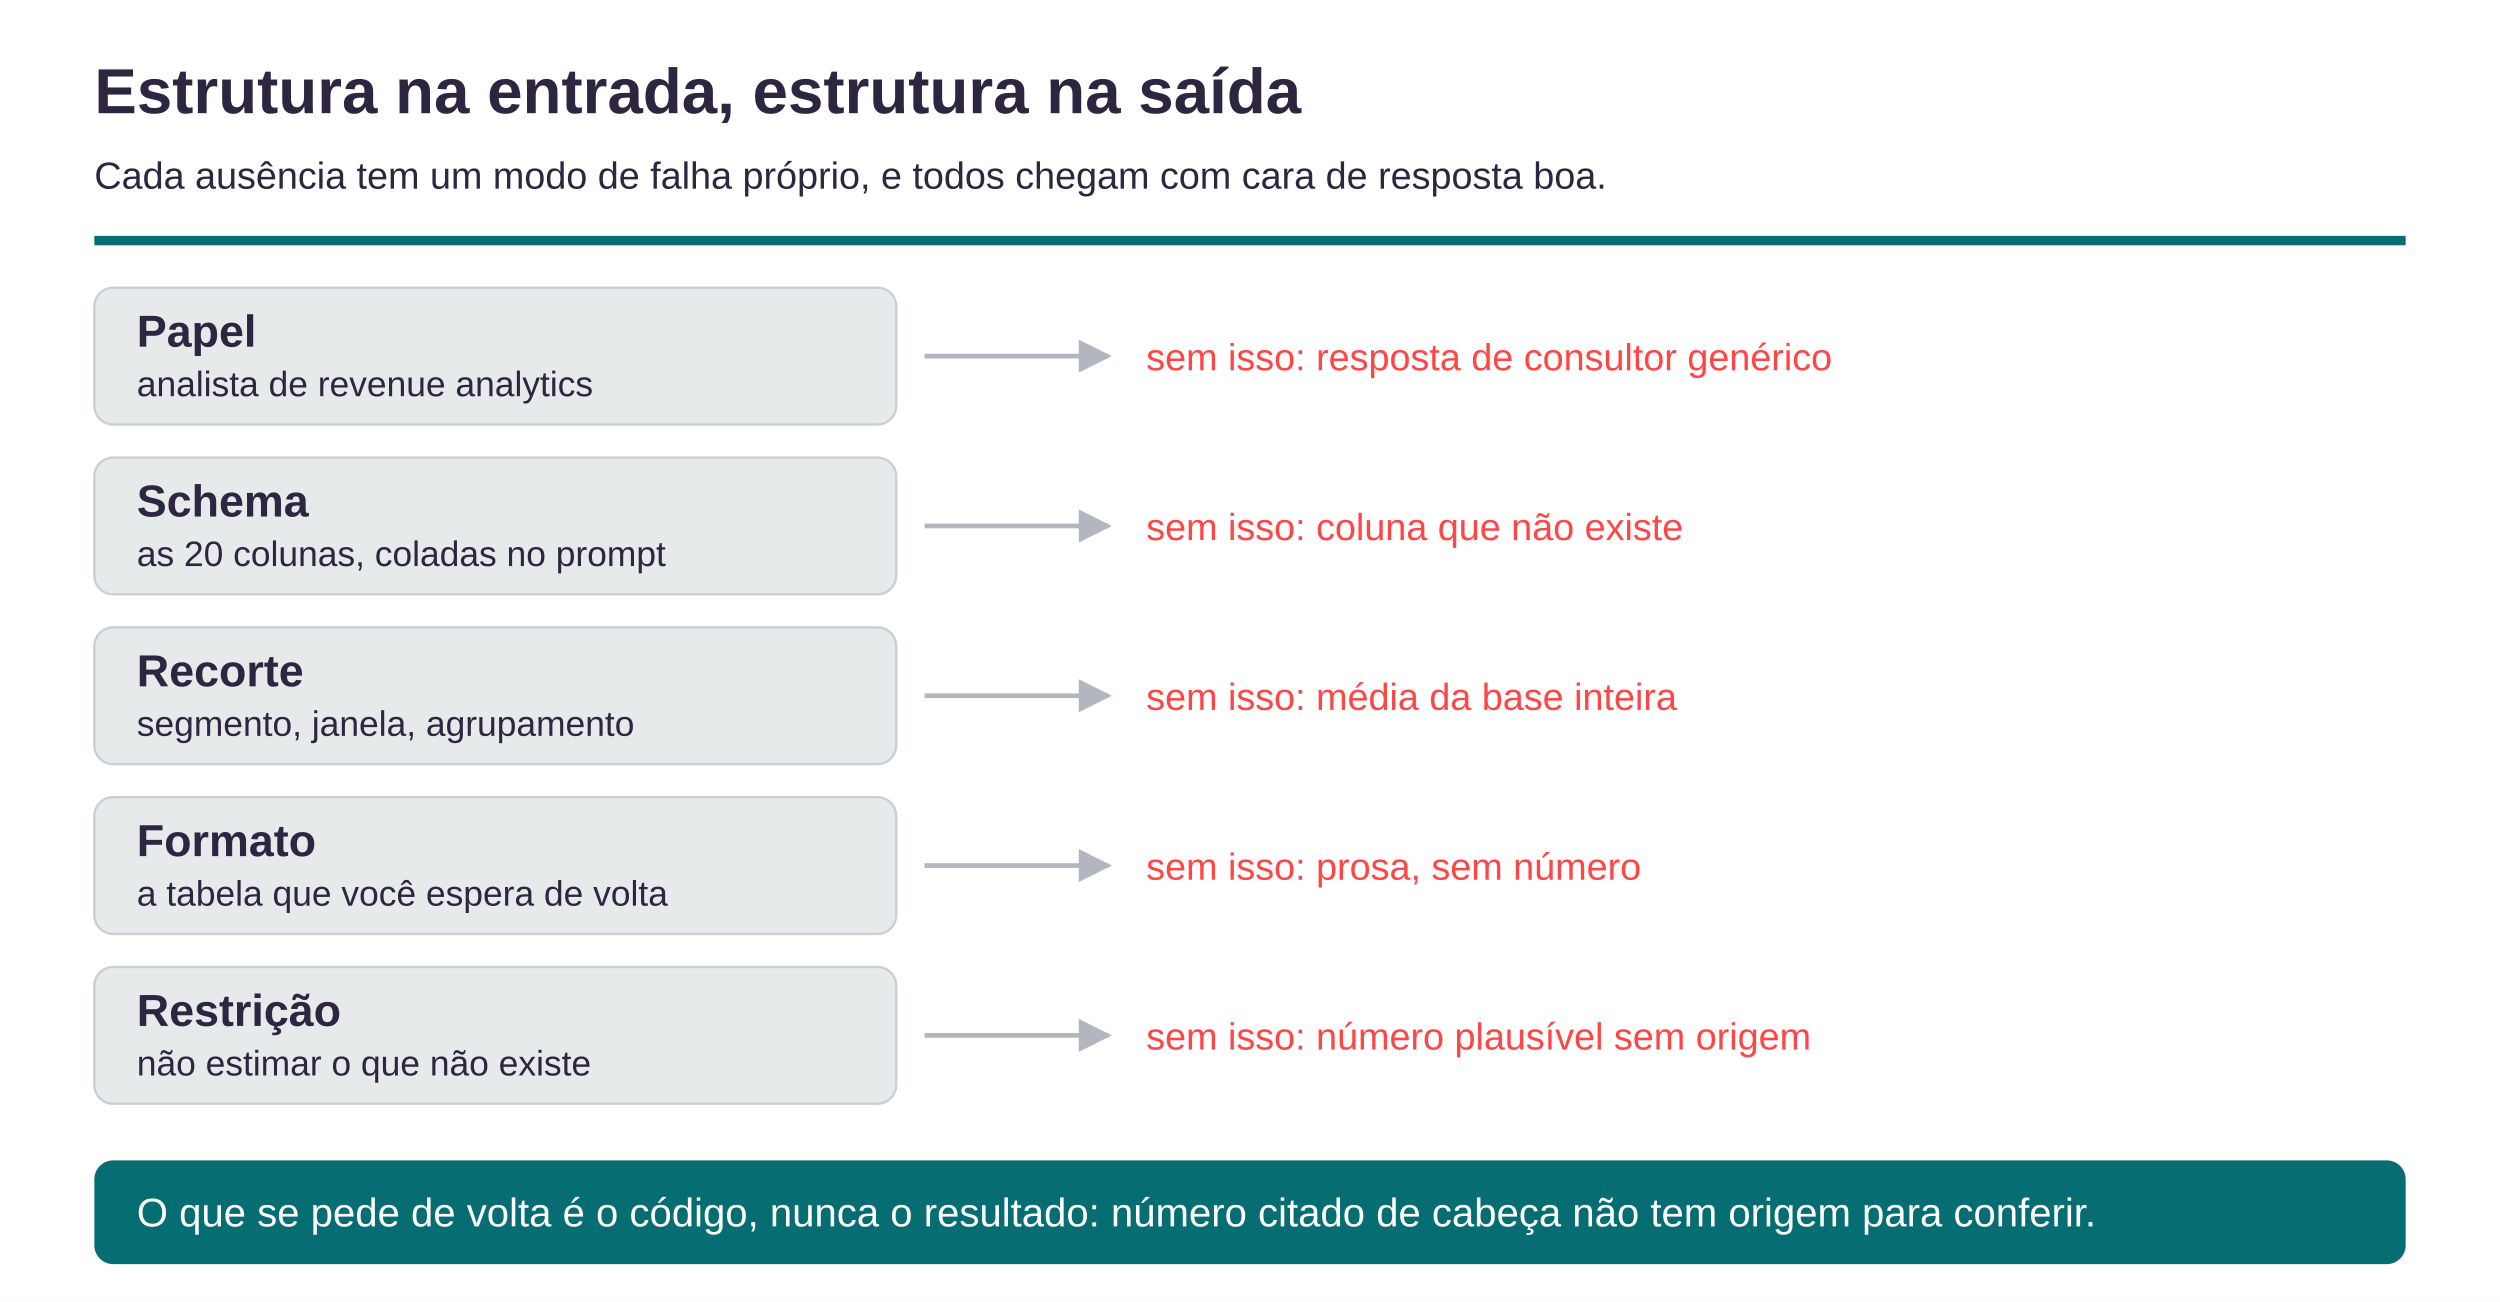
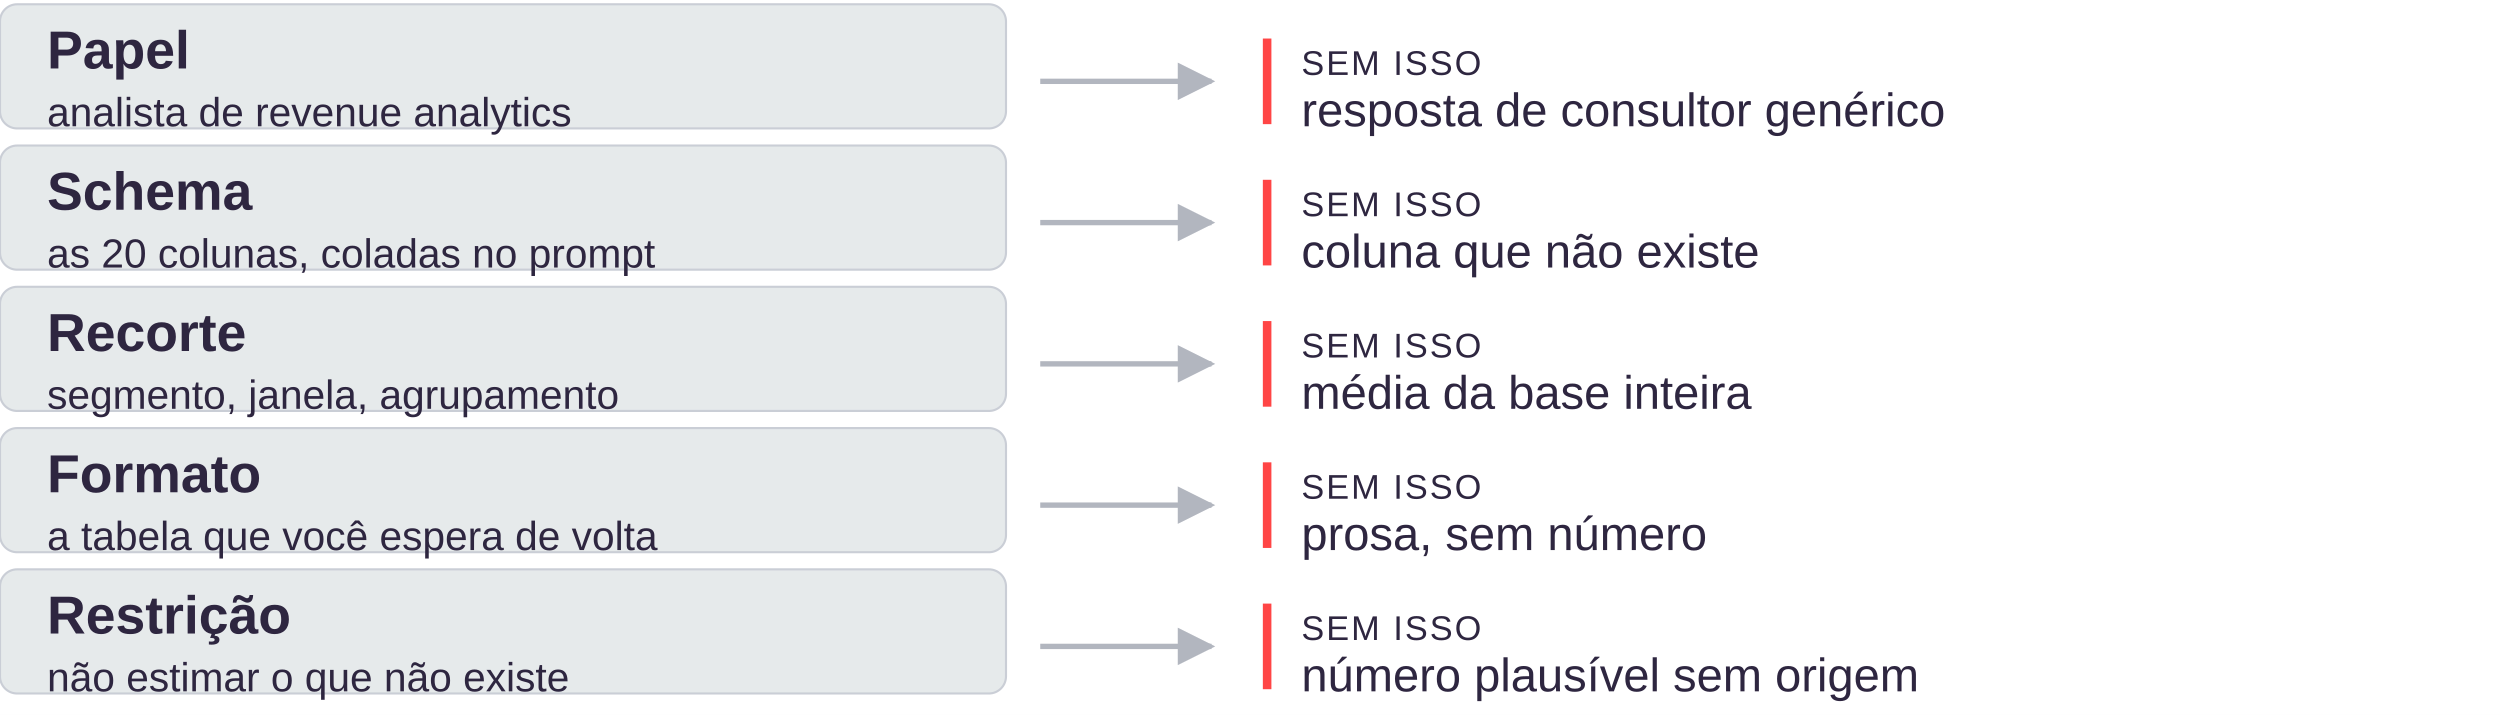
- <svg xmlns="http://www.w3.org/2000/svg" viewBox="0 0 1060 552" width="1060" height="552" font-family="Manrope, 'Helvetica Neue', Arial, sans-serif" role="img" aria-label="Os cinco elementos de um prompt de análise e o modo de falha de cada ausência">
+ <svg xmlns="http://www.w3.org/2000/svg" viewBox="0 0 1168 334" width="1168" height="334" font-family="Manrope, 'Helvetica Neue', Arial, sans-serif" role="img" aria-label="Os cinco elementos de um prompt de análise e o modo de falha de cada ausência">
  <defs>
    <marker id="seta" viewBox="0 0 10 10" refX="9" refY="5" markerWidth="7" markerHeight="7" orient="auto-start-reverse">
      <path d="M 0 0 L 10 5 L 0 10 z" fill="#b2b6bf" />
    </marker>
  </defs>
-   <rect width="1060" height="552" fill="#ffffff" />
-   <text x="40" y="48" font-size="27" font-weight="700" fill="#2e2640">Estrutura na entrada, estrutura na saída</text>
-   <text x="40" y="80" font-size="16" fill="#2e2640">Cada ausência tem um modo de falha próprio, e todos chegam com cara de resposta boa.</text>
-   <rect x="40" y="100" width="980" height="4" fill="#066d73" />
-   <rect x="40" y="122" width="340" height="58" rx="8" fill="#e6eaeb" stroke="#caced6" />
-   <text x="58" y="147" font-size="19" font-weight="600" fill="#2e2640">Papel</text>
-   <text x="58" y="168" font-size="15" fill="#2e2640">analista de revenue analytics</text>
-   <path d="M 392 151 L 470 151" stroke="#b2b6bf" stroke-width="2" marker-end="url(#seta)" />
-   <text x="486" y="157" font-size="16" fill="#ff4545">sem isso: resposta de consultor genérico</text>
-   <rect x="40" y="194" width="340" height="58" rx="8" fill="#e6eaeb" stroke="#caced6" />
-   <text x="58" y="219" font-size="19" font-weight="600" fill="#2e2640">Schema</text>
-   <text x="58" y="240" font-size="15" fill="#2e2640">as 20 colunas, coladas no prompt</text>
-   <path d="M 392 223 L 470 223" stroke="#b2b6bf" stroke-width="2" marker-end="url(#seta)" />
-   <text x="486" y="229" font-size="16" fill="#ff4545">sem isso: coluna que não existe</text>
-   <rect x="40" y="266" width="340" height="58" rx="8" fill="#e6eaeb" stroke="#caced6" />
-   <text x="58" y="291" font-size="19" font-weight="600" fill="#2e2640">Recorte</text>
-   <text x="58" y="312" font-size="15" fill="#2e2640">segmento, janela, agrupamento</text>
-   <path d="M 392 295 L 470 295" stroke="#b2b6bf" stroke-width="2" marker-end="url(#seta)" />
-   <text x="486" y="301" font-size="16" fill="#ff4545">sem isso: média da base inteira</text>
-   <rect x="40" y="338" width="340" height="58" rx="8" fill="#e6eaeb" stroke="#caced6" />
-   <text x="58" y="363" font-size="19" font-weight="600" fill="#2e2640">Formato</text>
-   <text x="58" y="384" font-size="15" fill="#2e2640">a tabela que você espera de volta</text>
-   <path d="M 392 367 L 470 367" stroke="#b2b6bf" stroke-width="2" marker-end="url(#seta)" />
-   <text x="486" y="373" font-size="16" fill="#ff4545">sem isso: prosa, sem número</text>
-   <rect x="40" y="410" width="340" height="58" rx="8" fill="#e6eaeb" stroke="#caced6" />
-   <text x="58" y="435" font-size="19" font-weight="600" fill="#2e2640">Restrição</text>
-   <text x="58" y="456" font-size="15" fill="#2e2640">não estimar o que não existe</text>
-   <path d="M 392 439 L 470 439" stroke="#b2b6bf" stroke-width="2" marker-end="url(#seta)" />
-   <text x="486" y="445" font-size="16" fill="#ff4545">sem isso: número plausível sem origem</text>
-   <rect x="40" y="492" width="980" height="44" rx="8" fill="#066d73" />
-   <text x="58" y="520" font-size="17" fill="#ffffff">O que se pede de volta é o código, nunca o resultado: número citado de cabeça não tem origem para conferir.</text>
+   <rect width="1168" height="334" fill="#ffffff" />
+   <rect x="0" y="2" width="470" height="58" rx="8" fill="#e6eaeb" stroke="#caced6" />
+   <text x="22" y="32" font-size="25" font-weight="600" fill="#2e2640">Papel</text>
+   <text x="22" y="59" font-size="19" fill="#2e2640">analista de revenue analytics</text>
+   <path d="M 486 38 L 566 38" stroke="#b2b6bf" stroke-width="2.5" marker-end="url(#seta)" />
+   <rect x="590" y="18" width="4" height="40" fill="#ff4545" />
+   <text x="608" y="35" font-size="16" fill="#2e2640" letter-spacing="0.06em">SEM ISSO</text>
+   <text x="608" y="59" font-size="22" fill="#2e2640">resposta de consultor genérico</text>
+   <rect x="0" y="68" width="470" height="58" rx="8" fill="#e6eaeb" stroke="#caced6" />
+   <text x="22" y="98" font-size="25" font-weight="600" fill="#2e2640">Schema</text>
+   <text x="22" y="125" font-size="19" fill="#2e2640">as 20 colunas, coladas no prompt</text>
+   <path d="M 486 104 L 566 104" stroke="#b2b6bf" stroke-width="2.5" marker-end="url(#seta)" />
+   <rect x="590" y="84" width="4" height="40" fill="#ff4545" />
+   <text x="608" y="101" font-size="16" fill="#2e2640" letter-spacing="0.06em">SEM ISSO</text>
+   <text x="608" y="125" font-size="22" fill="#2e2640">coluna que não existe</text>
+   <rect x="0" y="134" width="470" height="58" rx="8" fill="#e6eaeb" stroke="#caced6" />
+   <text x="22" y="164" font-size="25" font-weight="600" fill="#2e2640">Recorte</text>
+   <text x="22" y="191" font-size="19" fill="#2e2640">segmento, janela, agrupamento</text>
+   <path d="M 486 170 L 566 170" stroke="#b2b6bf" stroke-width="2.5" marker-end="url(#seta)" />
+   <rect x="590" y="150" width="4" height="40" fill="#ff4545" />
+   <text x="608" y="167" font-size="16" fill="#2e2640" letter-spacing="0.06em">SEM ISSO</text>
+   <text x="608" y="191" font-size="22" fill="#2e2640">média da base inteira</text>
+   <rect x="0" y="200" width="470" height="58" rx="8" fill="#e6eaeb" stroke="#caced6" />
+   <text x="22" y="230" font-size="25" font-weight="600" fill="#2e2640">Formato</text>
+   <text x="22" y="257" font-size="19" fill="#2e2640">a tabela que você espera de volta</text>
+   <path d="M 486 236 L 566 236" stroke="#b2b6bf" stroke-width="2.5" marker-end="url(#seta)" />
+   <rect x="590" y="216" width="4" height="40" fill="#ff4545" />
+   <text x="608" y="233" font-size="16" fill="#2e2640" letter-spacing="0.06em">SEM ISSO</text>
+   <text x="608" y="257" font-size="22" fill="#2e2640">prosa, sem número</text>
+   <rect x="0" y="266" width="470" height="58" rx="8" fill="#e6eaeb" stroke="#caced6" />
+   <text x="22" y="296" font-size="25" font-weight="600" fill="#2e2640">Restrição</text>
+   <text x="22" y="323" font-size="19" fill="#2e2640">não estimar o que não existe</text>
+   <path d="M 486 302 L 566 302" stroke="#b2b6bf" stroke-width="2.5" marker-end="url(#seta)" />
+   <rect x="590" y="282" width="4" height="40" fill="#ff4545" />
+   <text x="608" y="299" font-size="16" fill="#2e2640" letter-spacing="0.06em">SEM ISSO</text>
+   <text x="608" y="323" font-size="22" fill="#2e2640">número plausível sem origem</text>
</svg>
